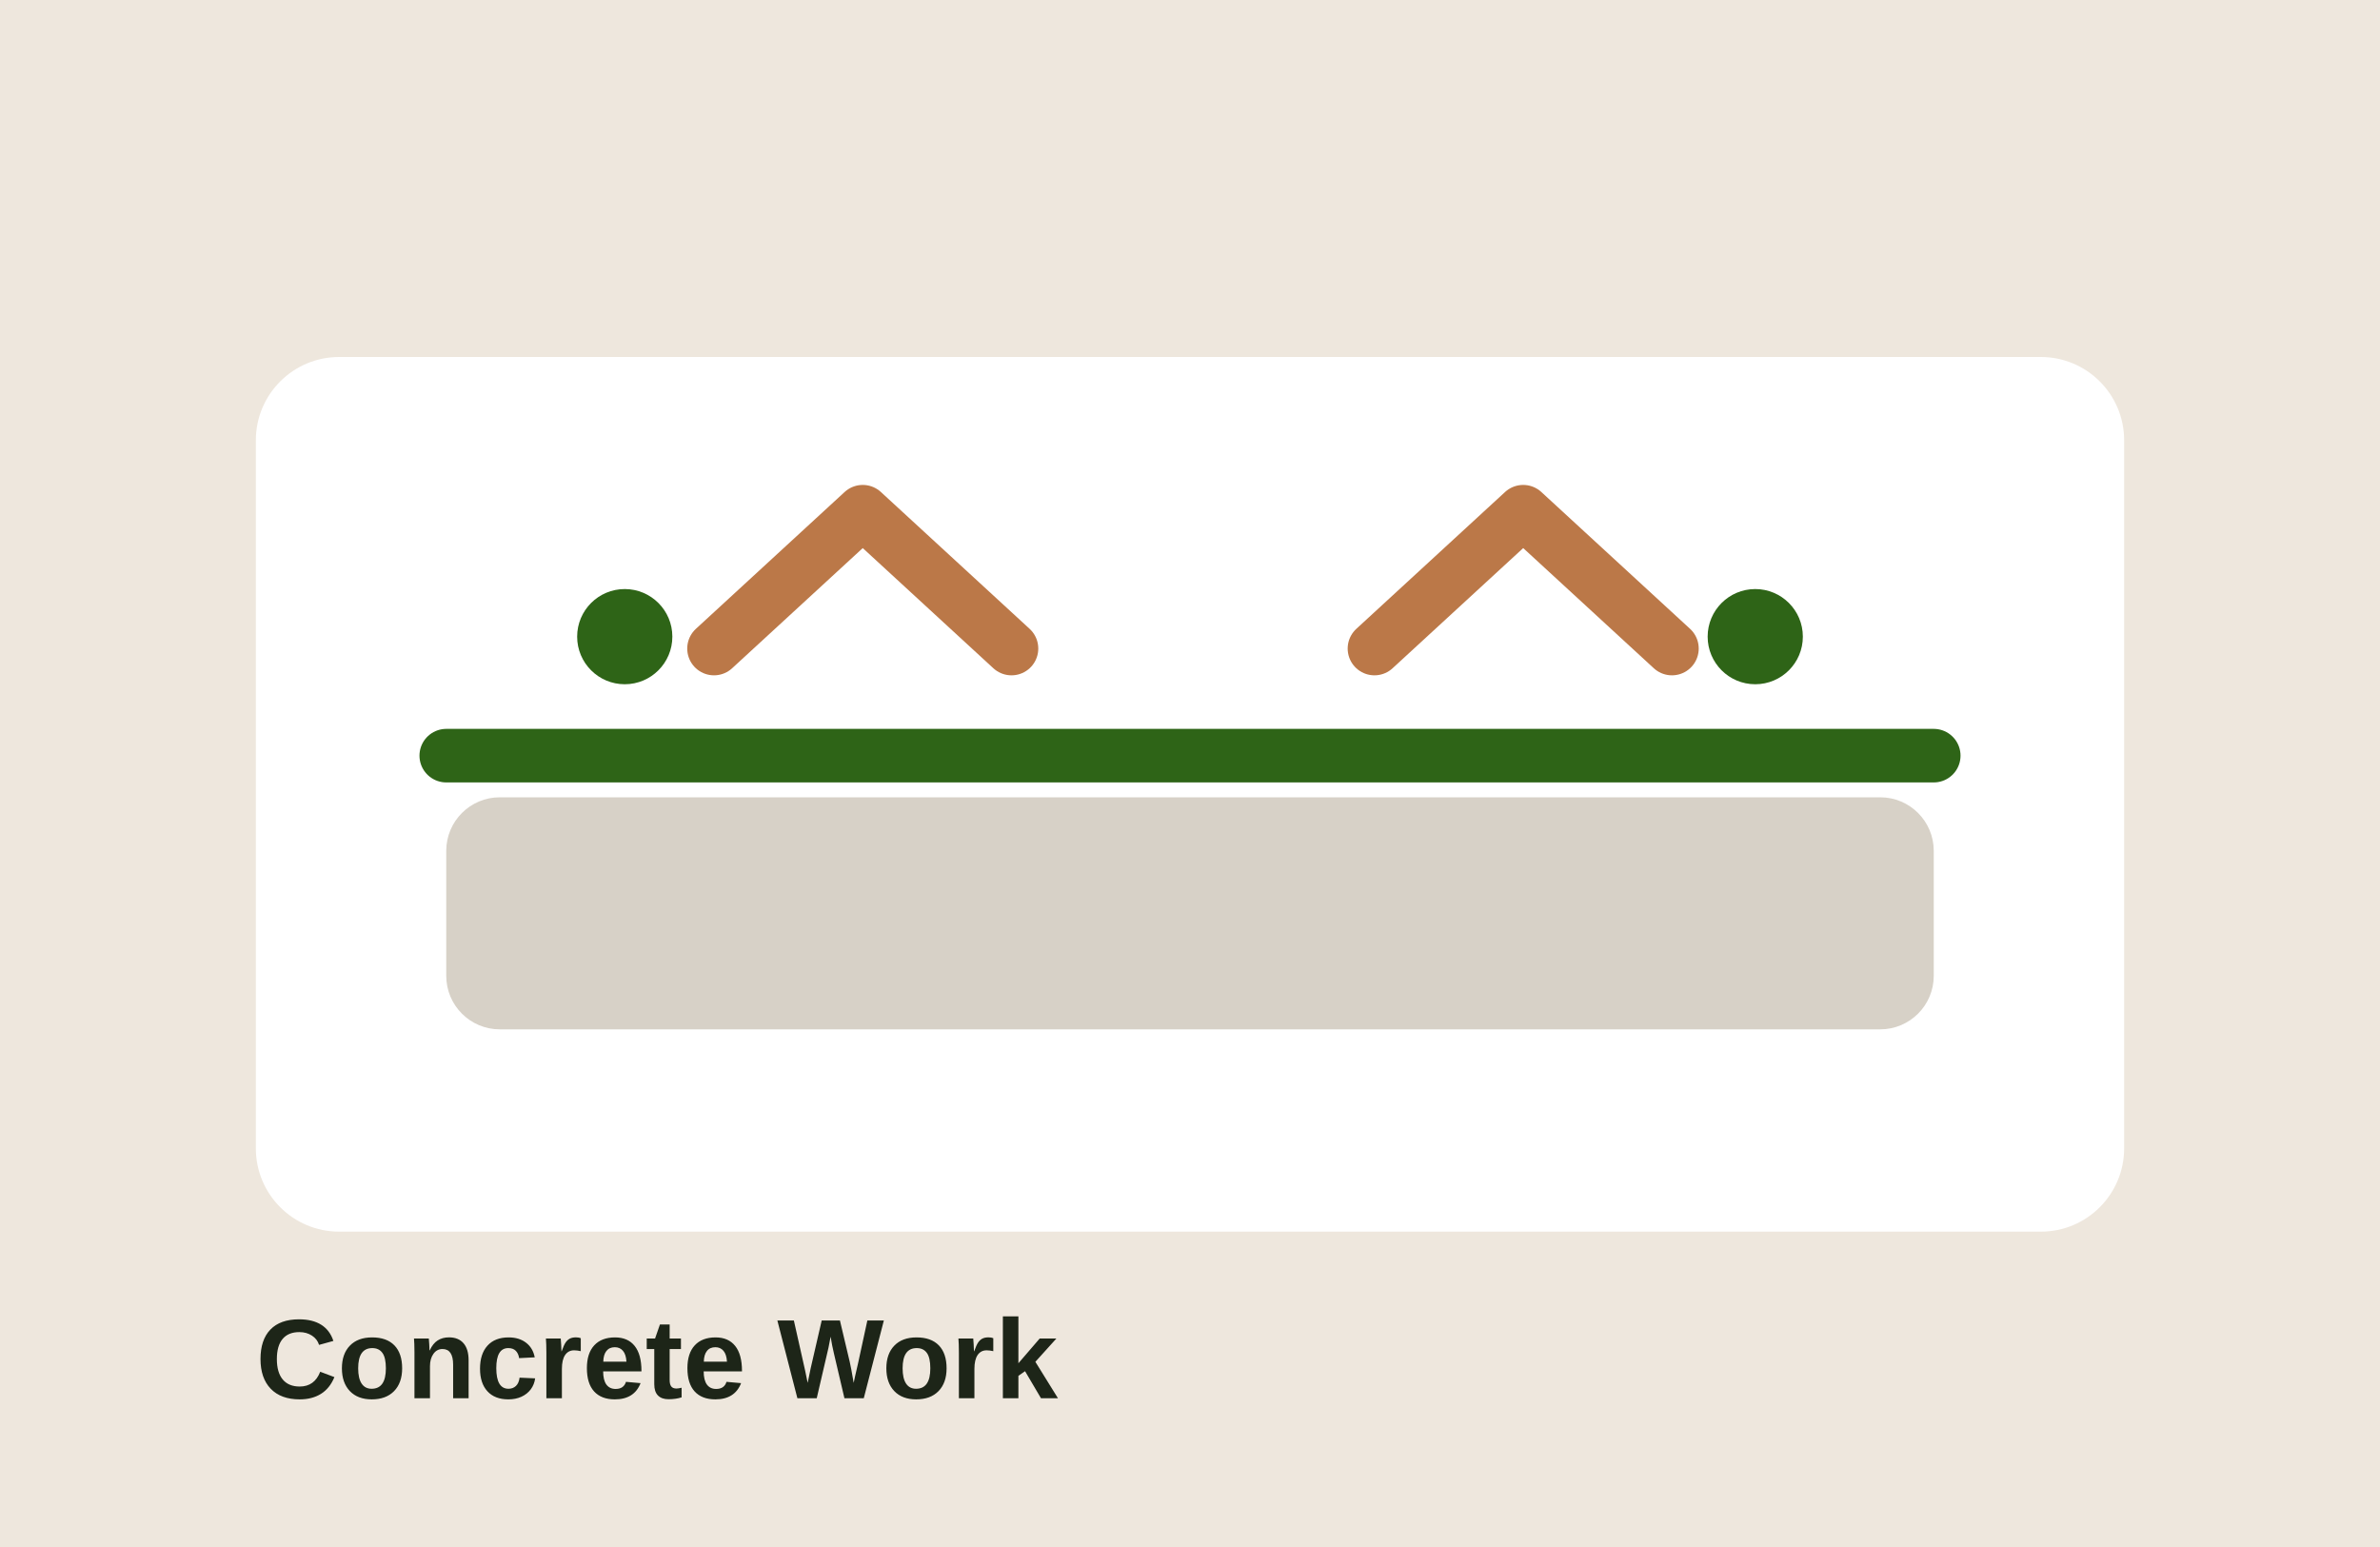
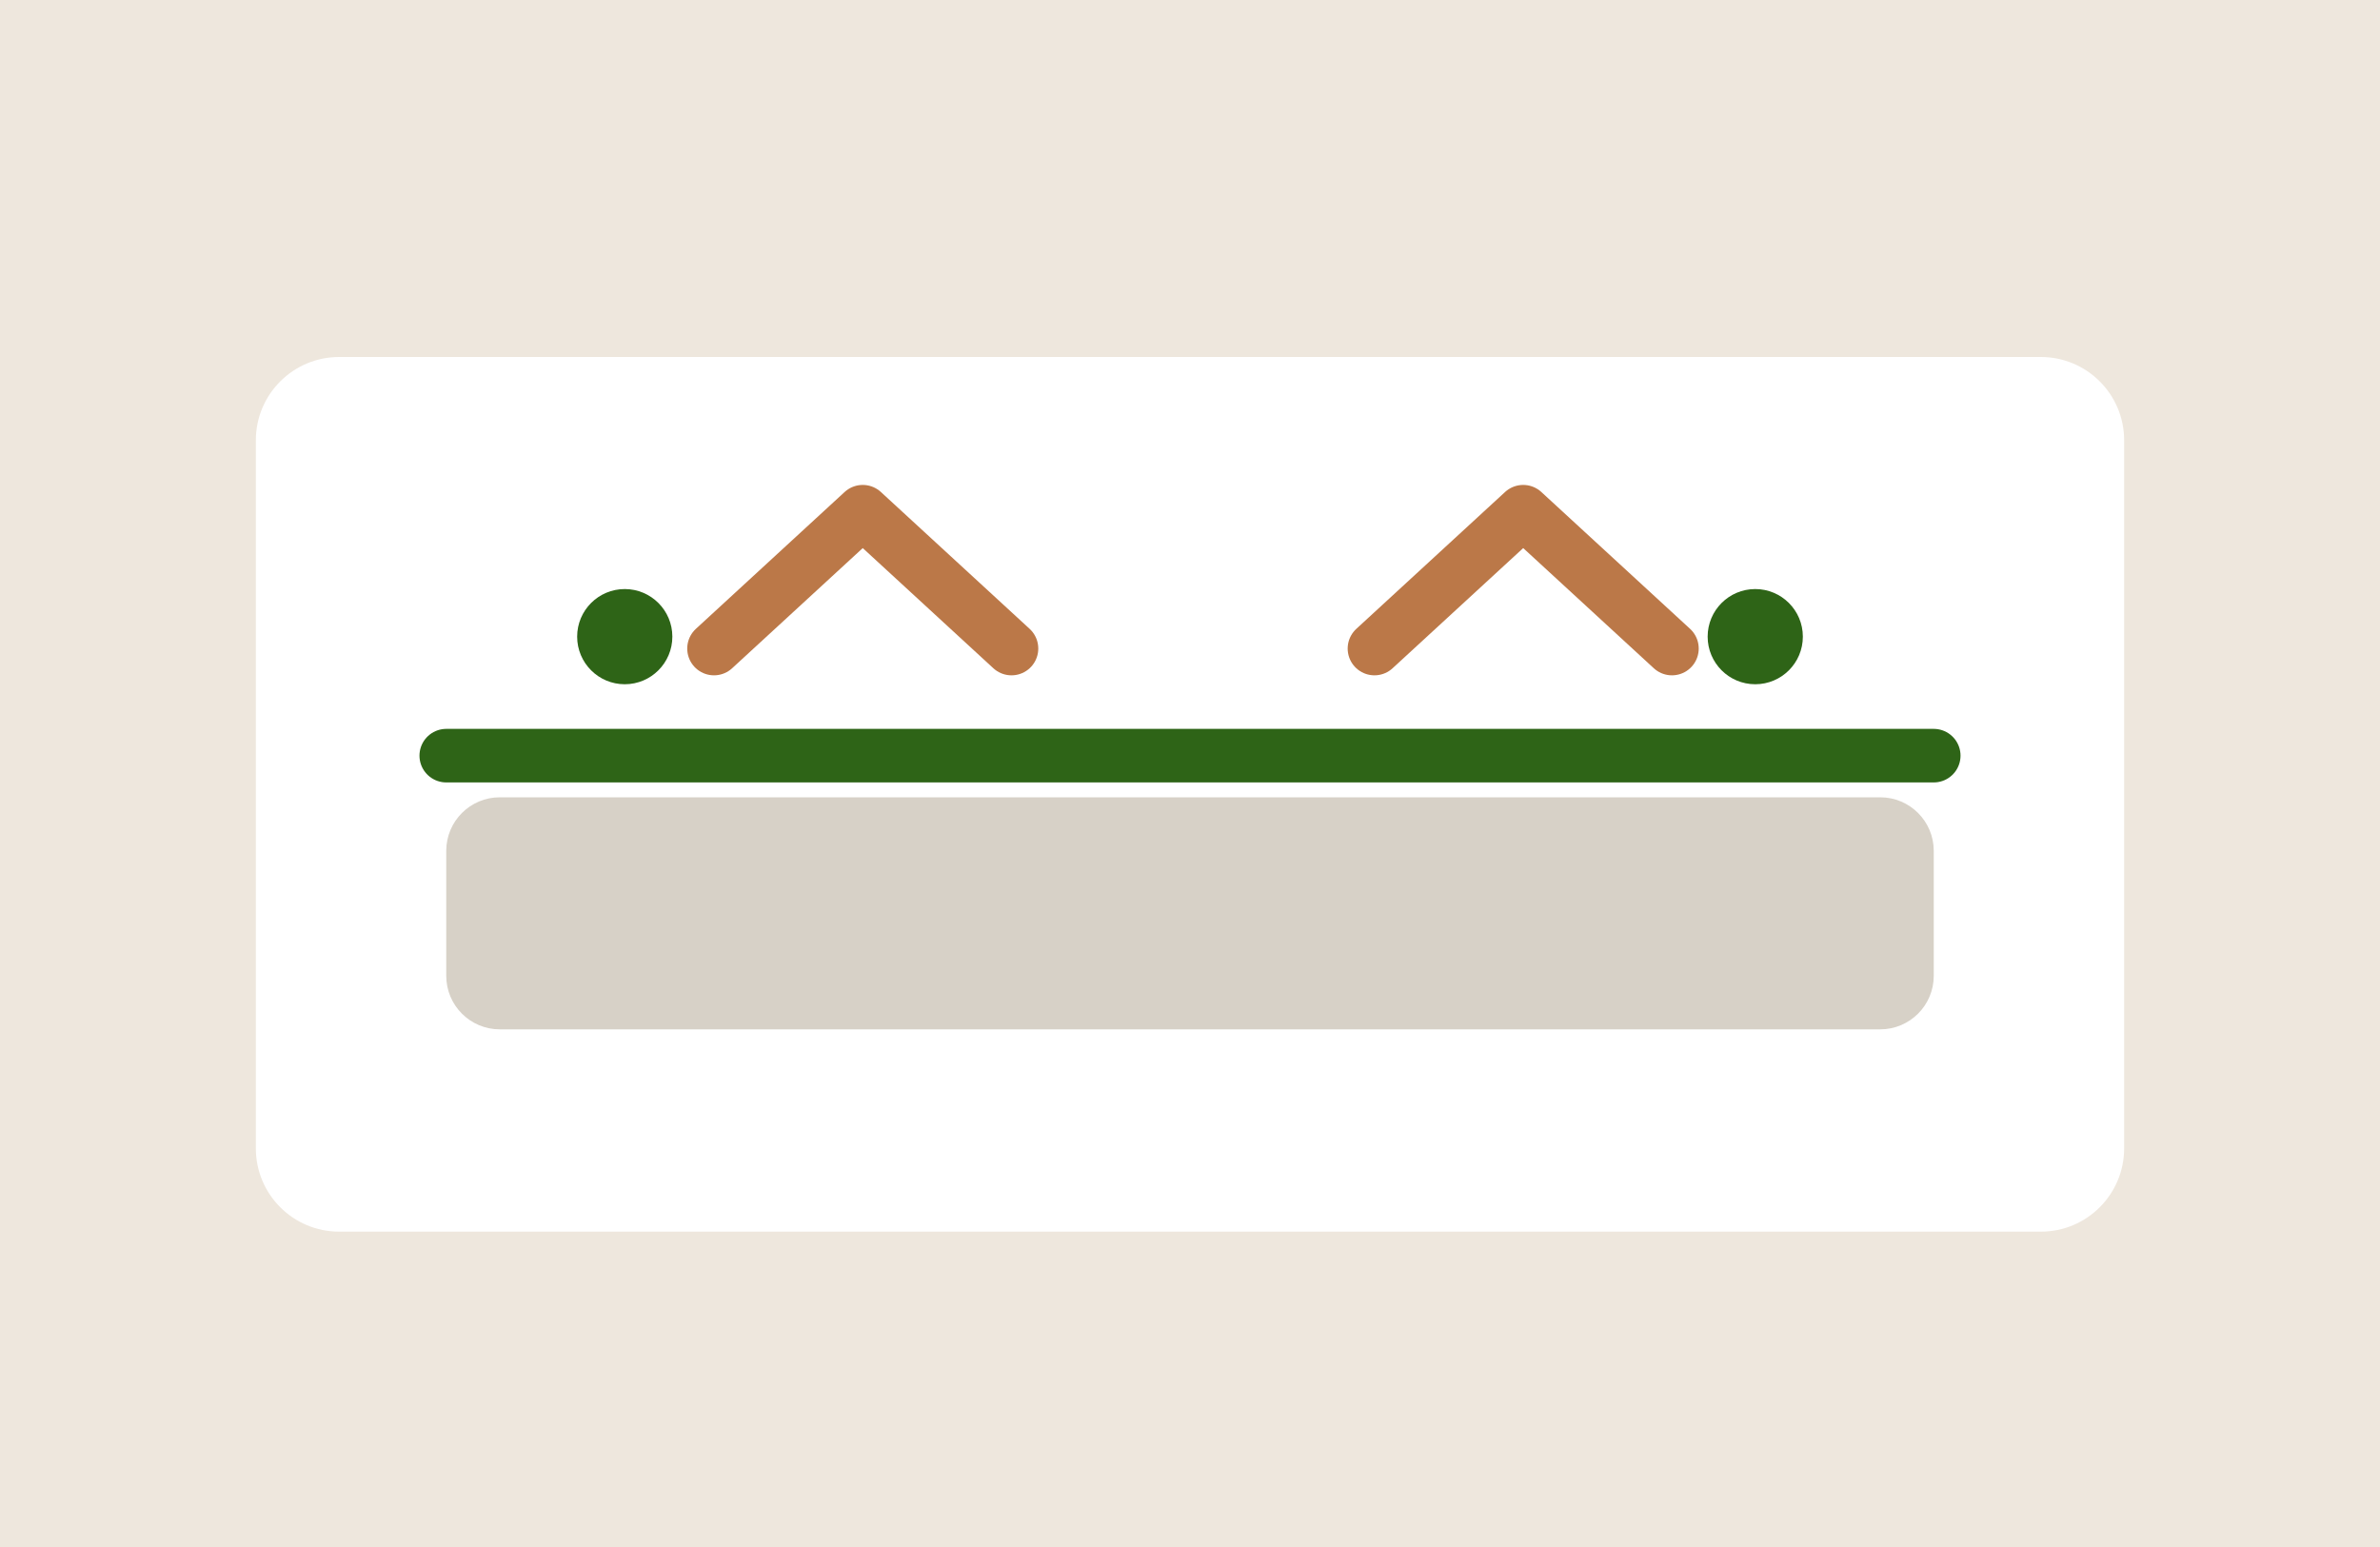
<svg xmlns="http://www.w3.org/2000/svg" width="800" height="520" viewBox="0 0 800 520" fill="none">
  <rect width="800" height="520" fill="#EEE7DD" />
  <rect x="86" y="120" width="628" height="294" rx="28" fill="#FFFFFF" />
  <rect x="150" y="268" width="500" height="78" rx="18" fill="#D7D1C7" />
  <path d="M150 254H650" stroke="#2E6417" stroke-width="18" stroke-linecap="round" />
  <path d="M240 218L290 172L340 218" stroke="#BB7848" stroke-width="18" stroke-linecap="round" stroke-linejoin="round" />
  <path d="M462 218L512 172L562 218" stroke="#BB7848" stroke-width="18" stroke-linecap="round" stroke-linejoin="round" />
  <circle cx="210" cy="214" r="16" fill="#2E6417" />
  <circle cx="590" cy="214" r="16" fill="#2E6417" />
-   <text x="86" y="470" fill="#1D2518" font-family="Arial, Helvetica, sans-serif" font-size="38" font-weight="700">Concrete Work</text>
</svg>
